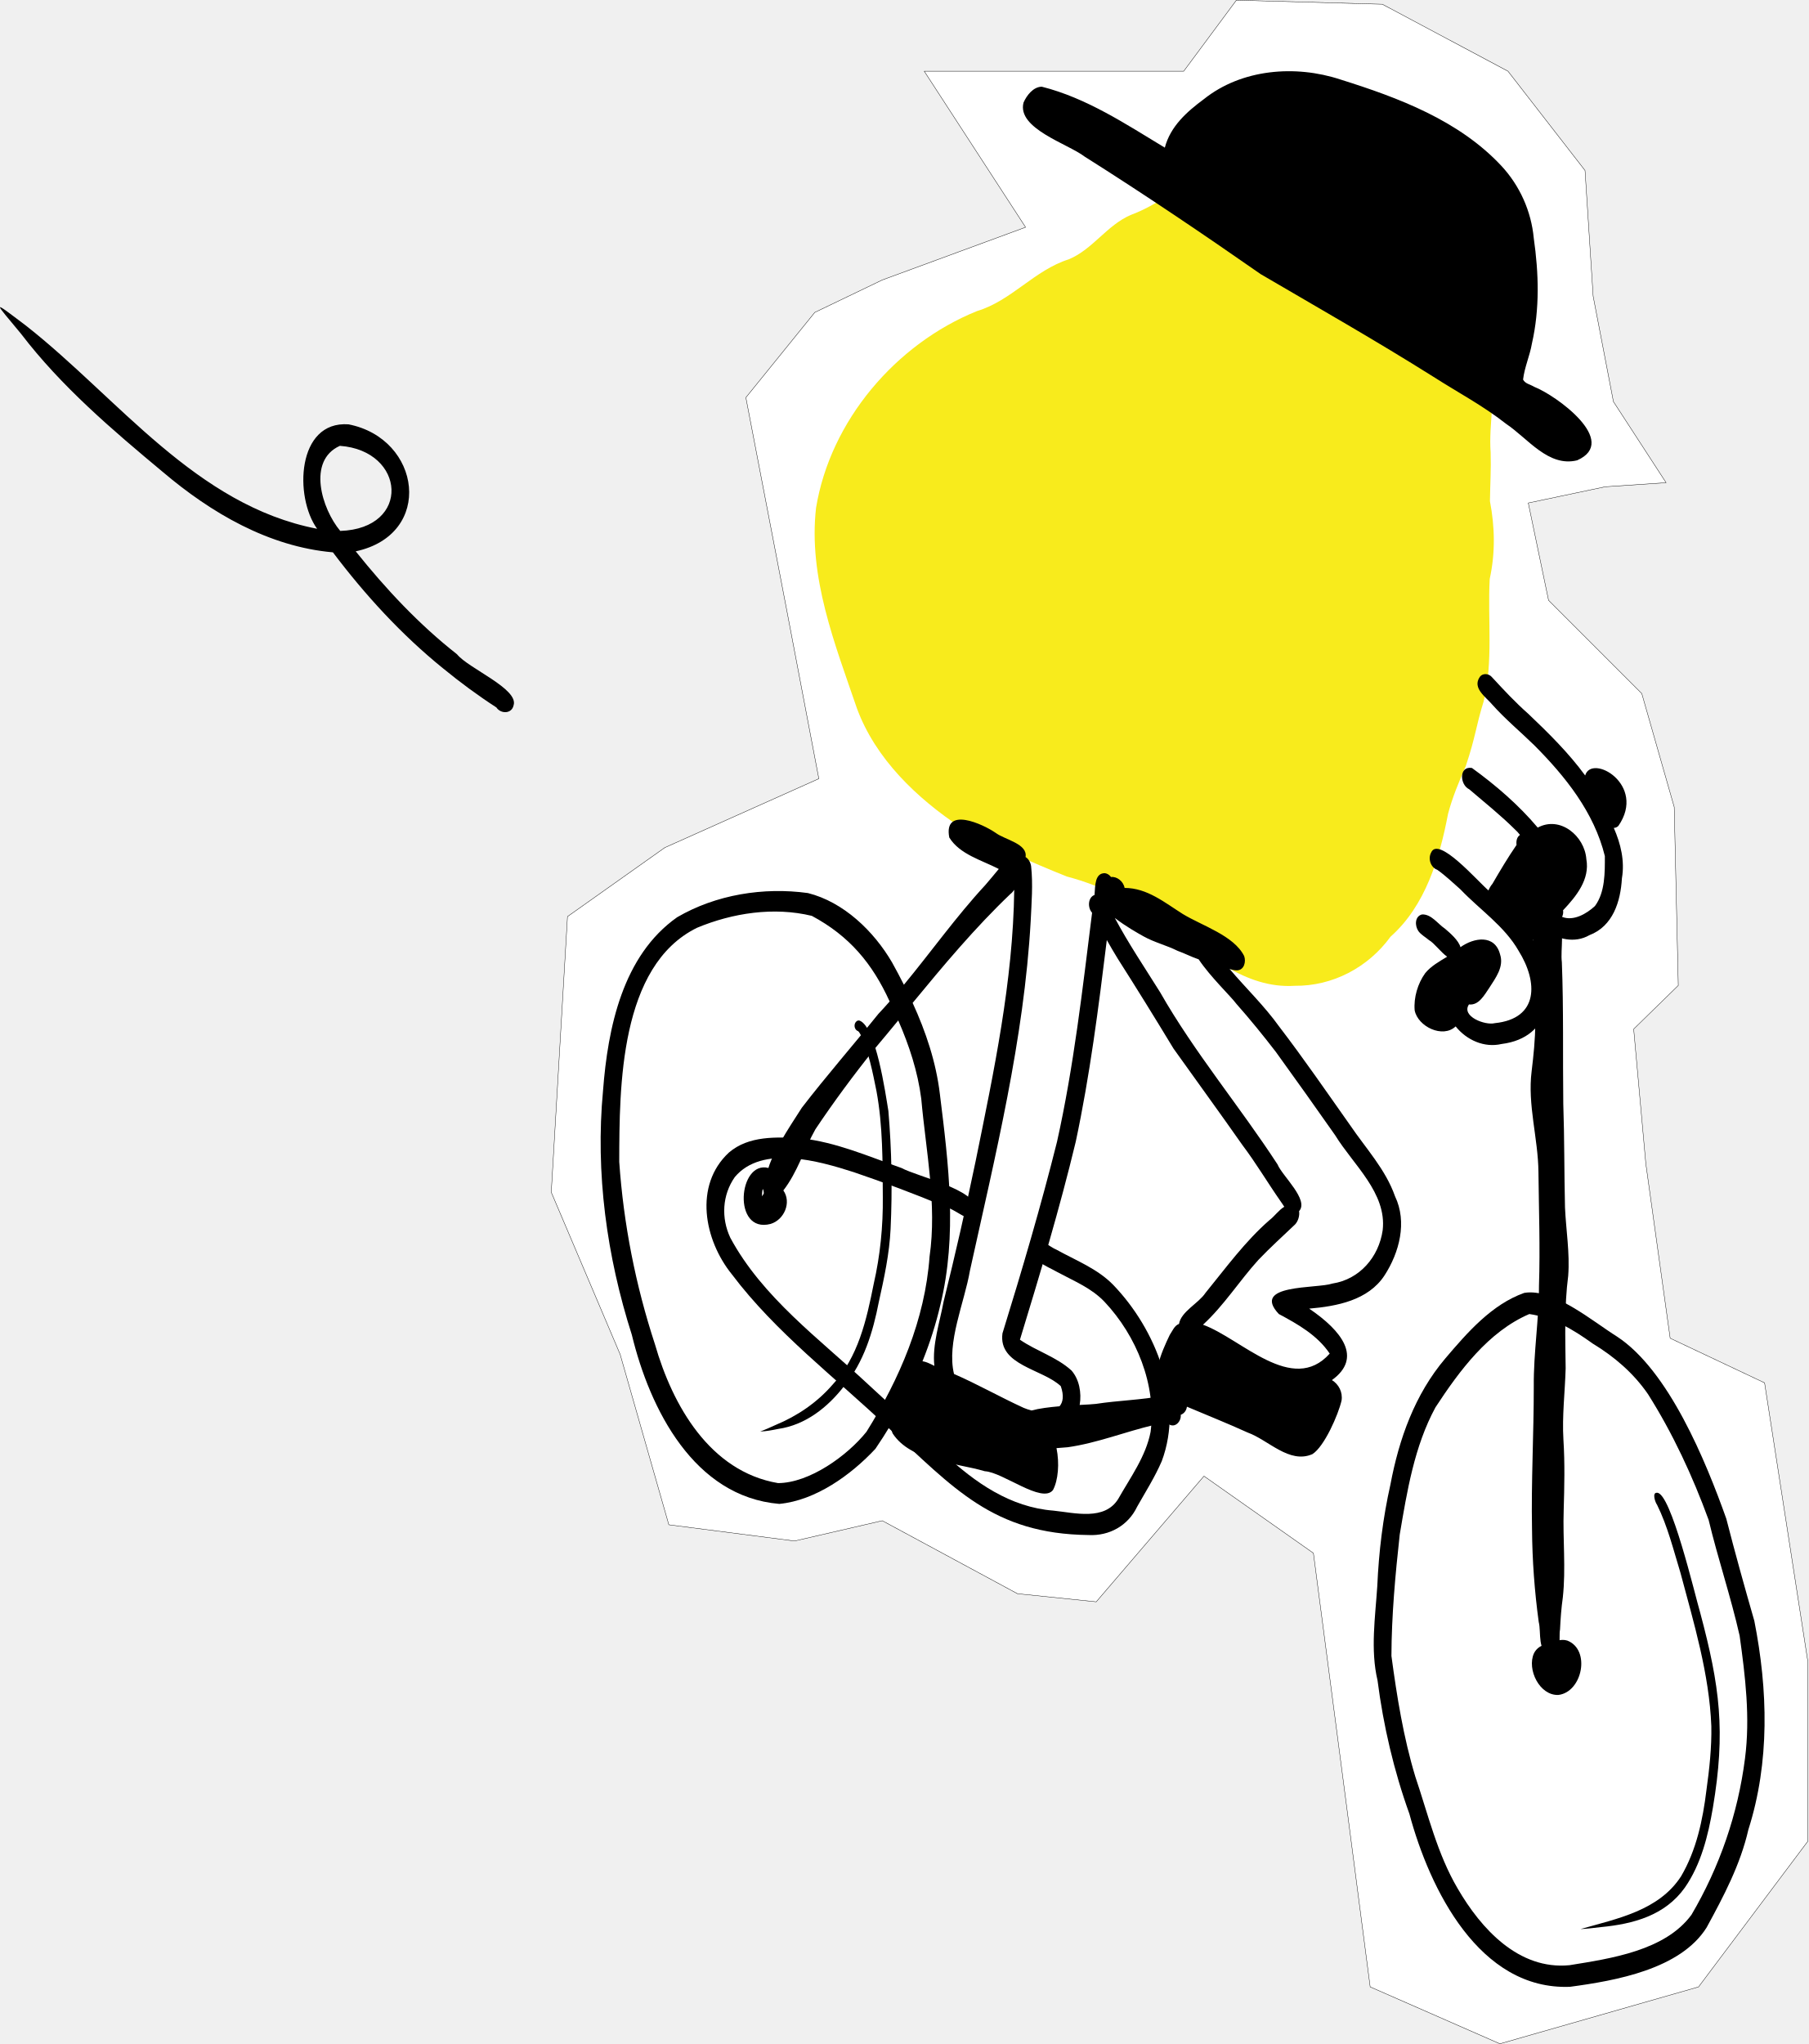
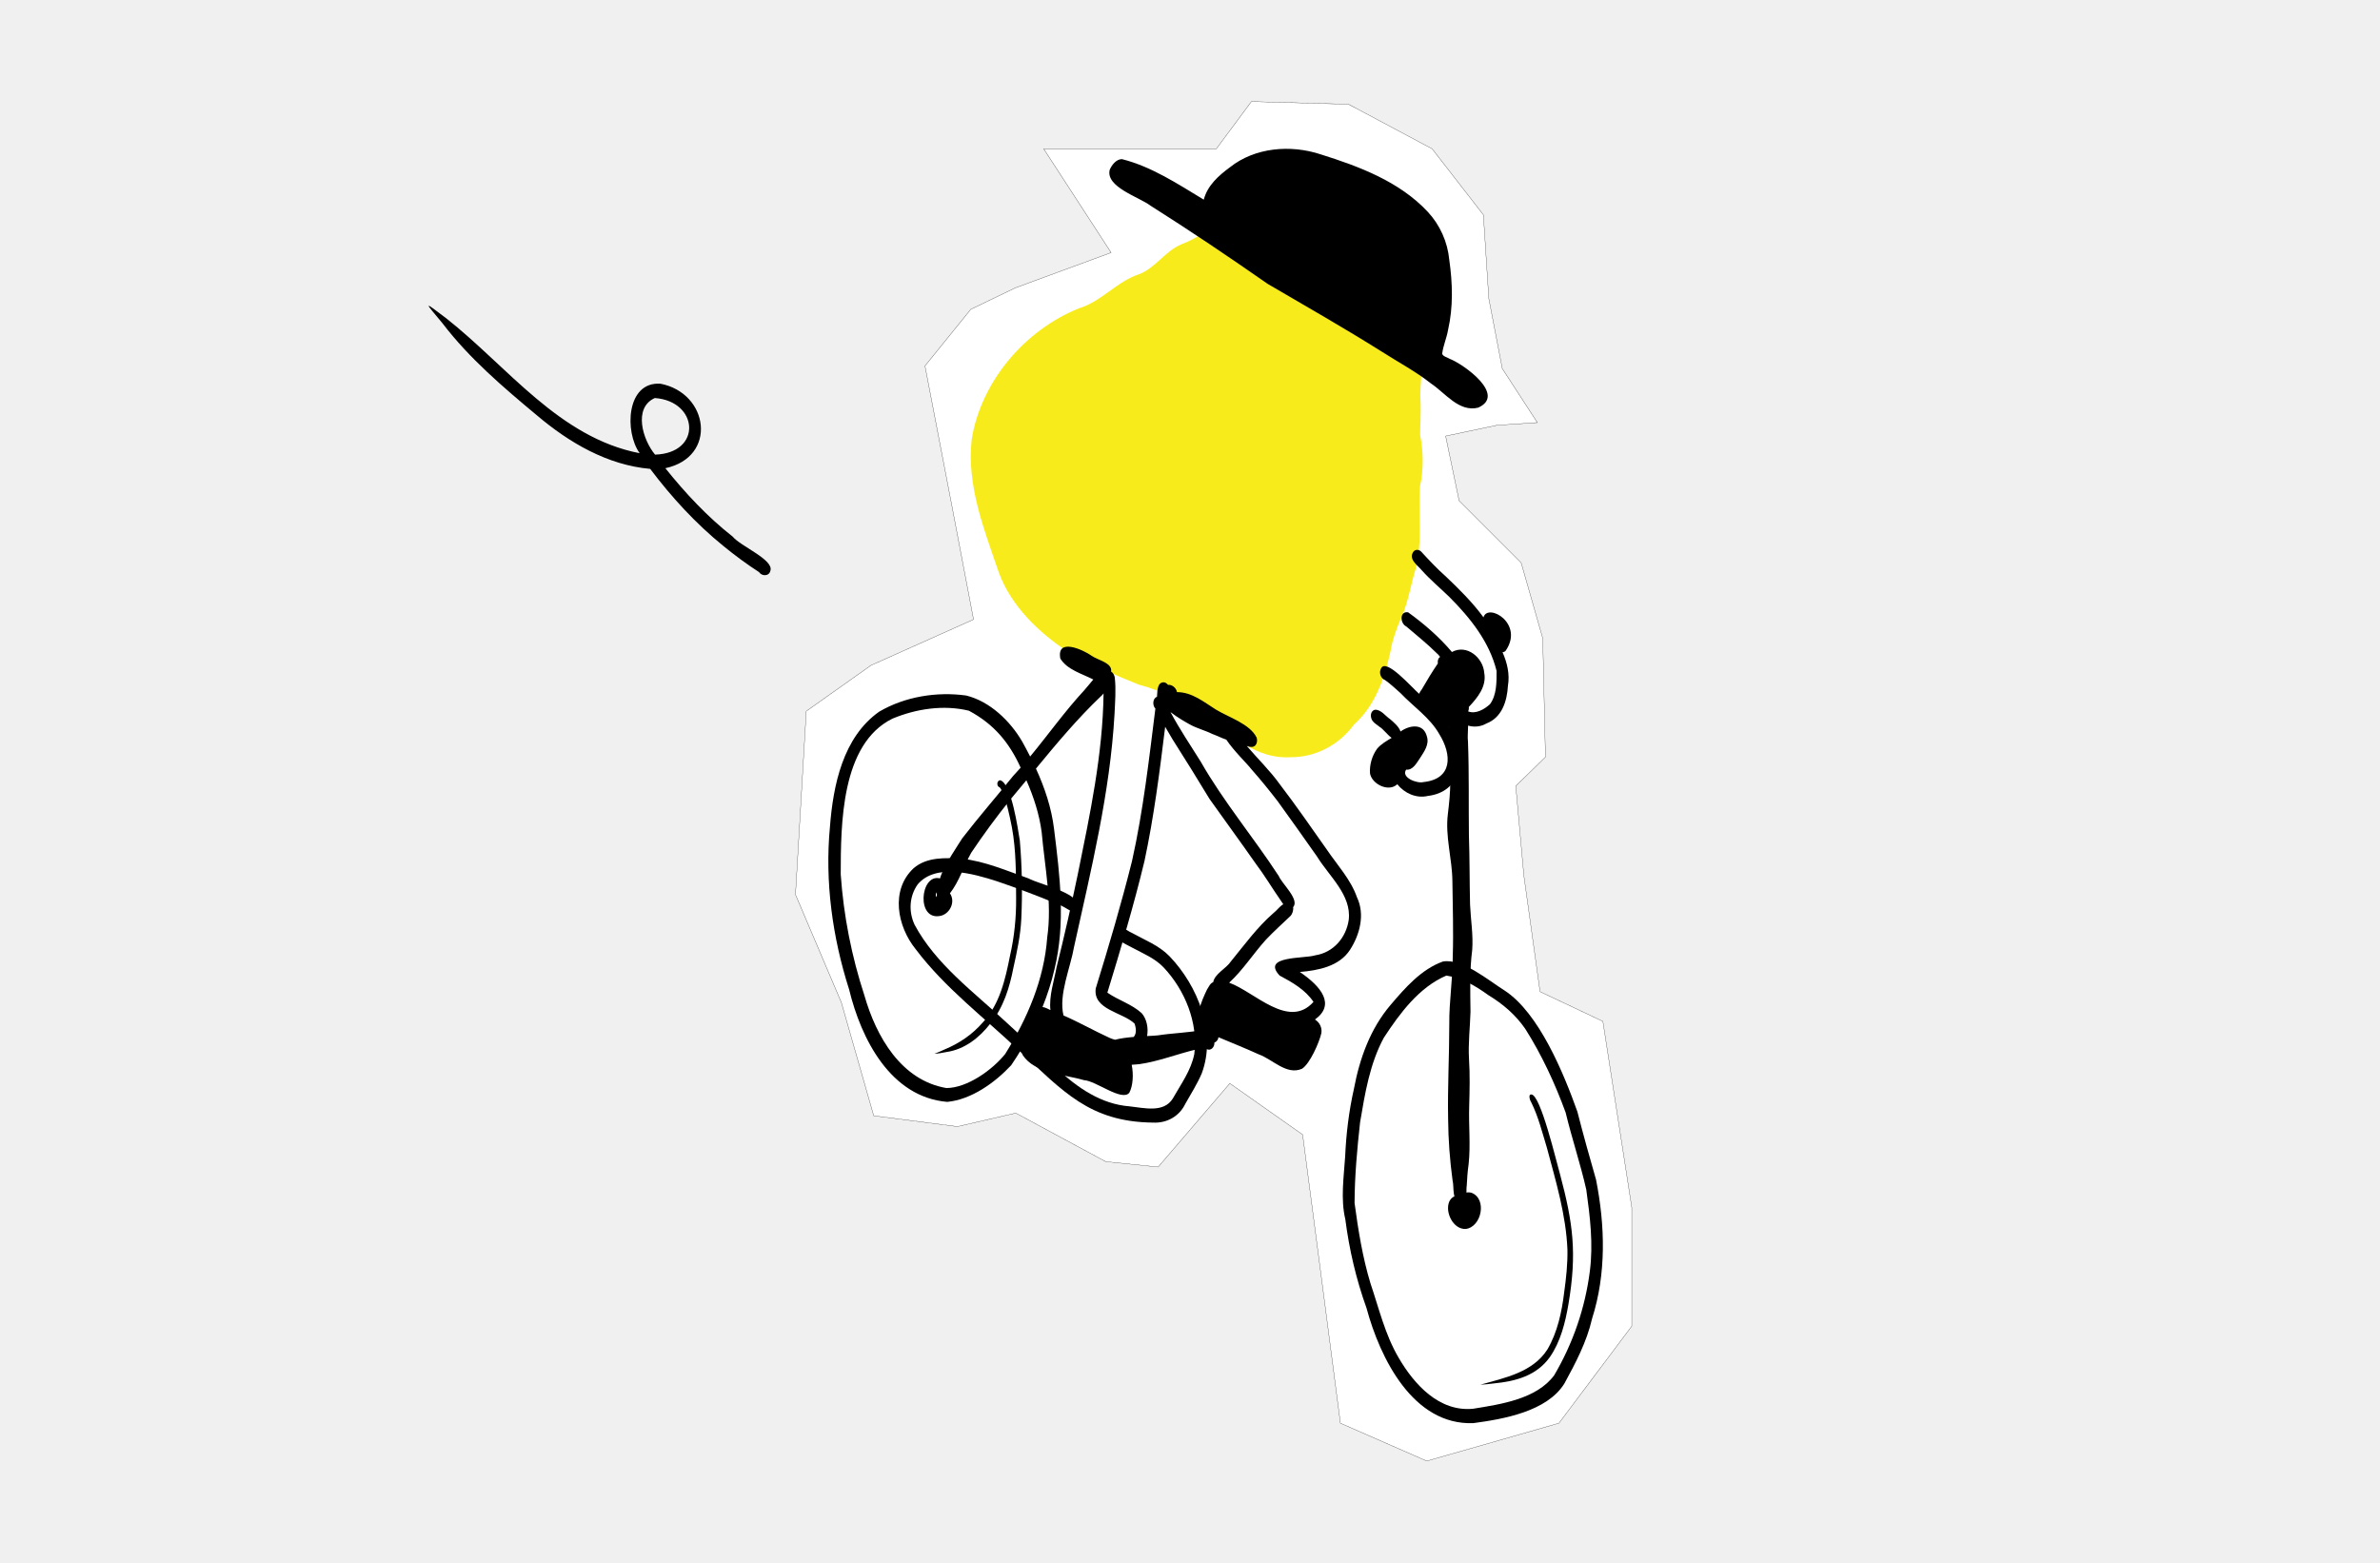
- <svg xmlns="http://www.w3.org/2000/svg" width="100%" height="100%" viewBox="0 0 5010 5662" version="1.1" xml:space="preserve" style="fill-rule:evenodd;clip-rule:evenodd;stroke-linecap:round;stroke-linejoin:round;stroke-miterlimit:1.5;">
-   <path d="M4178.079,197.281l213.406,274.958l22.463,348.188l56.159,292.029l146.015,224.638l-168.478,11.232l-213.406,44.928l56.159,269.565l258.333,258.333l89.855,314.493l11.232,494.203l-123.551,120.707l33.696,373.495l67.391,482.971l261.583,123.551l120.301,775l0,494.203l-303.261,404.055l-550.362,157.539l-359.42,-157.539l-67.391,-516.374l-89.855,-685.145l-303.261,-213.406l-298.453,348.188l-218.214,-22.463l-374.553,-202.174l-243.201,56.159l-348.188,-44.927l-134.783,-471.739l-190.942,-449.275l44.928,-763.768l269.565,-190.942l426.812,-190.942l-89.855,-471.739l-112.319,-584.058l190.943,-235.87l187.041,-89.855l397.016,-146.014l-280.797,-432.205l718.841,0l146.015,-196.781l404.348,11.232l348.188,185.549Z" style="fill:#fff;stroke:#000;stroke-width:1px;" />
-   <g>
-     <path d="M3586.879,2730.704c105.278,1.336 204.066,-51.02 265.826,-136.132c96.4,-85.349 135.849,-217.287 159.199,-340.021c12.128,-46.108 30.428,-89.424 49.338,-132.986c27.541,-82.281 27.43,-107.967 49.166,-178.12c27.341,-111.264 10.922,-226.51 16.986,-339.782c15.679,-71.458 14.429,-143.531 0.64,-215.338c0.569,-44.706 3.318,-89.335 1.988,-134.047c-6.13,-82.352 16.614,-165.101 -0.805,-247.305c-21.626,-129.855 -74.013,-272.333 -208.053,-320.595c-45.672,-189.224 -224.771,-368.104 -429.529,-287.479c-58.993,21.096 -107.556,58.825 -161.82,88.473c-67.644,33.666 -125.537,81.597 -196.664,107.959c-66.53,28.405 -105.587,95.515 -171.947,122.953c-95.199,30.073 -159.262,115.012 -254.054,143.298c-225.396,91.065 -406.609,303.728 -446.218,545.293c-21.8,191.559 52.157,376.821 113.054,554.75c51.57,140.525 166.399,249.771 288.828,330.885c94.393,51.496 192.966,95.504 292.752,135.457c103.617,27.302 194.514,76.326 281.651,138.038c105.124,74.377 212.225,173.422 349.661,164.699Z" style="fill:#f8eb1c;fill-rule:nonzero;" />
-     <path d="M2835.78,284.21c-18.714,71.938 123.016,114.062 169.03,149.41c165.475,104.437 327.63,213.904 488.075,325.786c159.606,93.402 320.386,184.893 476.973,283.327c67.948,43.599 139.752,81.362 203.205,131.535c59.798,39.876 116.712,120.534 196.598,100.848c118.121,-52.353 -58.054,-179.695 -118.656,-203.474c-12.677,-7.512 -25.119,-8.619 -31.19,-20.189c3.89,-34.108 18.781,-66.17 24.55,-100.043c21.9,-96.152 18.915,-194.686 5.064,-291.777c-6.976,-74.521 -38.702,-145.319 -89.68,-200.153c-117.65,-126.035 -285.171,-188.884 -446.353,-239.359c-124.425,-40.95 -273.031,-29.145 -377.635,54.264c-47.423,35.08 -92.966,75.392 -108.528,134.586c-108.26,-65.398 -216.99,-137.638 -340.811,-168.795c-23.678,0.268 -42.022,24.147 -50.642,44.035Z" style="fill-rule:nonzero;" />
-     <path d="M3948.83,2695.471c-20.861,28.776 -32.397,67.948 -29.346,103.296c8.821,44.874 77.741,78.412 113.526,44.438c30.15,37.697 79.182,59.966 127.242,48.697c139.684,-17.004 159.237,-156.454 100.043,-263.07c-3.89,-8.787 -8.216,-17.272 -12.878,-25.456c9.794,-10.262 20.324,-19.821 31.694,-28.272c35.114,27.3 84.112,38.568 124.324,15.427c65.432,-24.851 86.595,-93.503 90.25,-157.627c8.217,-48.093 -3.32,-95.851 -22.537,-139.55c4.461,-0.068 8.854,-1.745 12.678,-5.501c79.115,-114.297 -74.219,-201.26 -91.96,-139.718c-45.78,-62.548 -102.089,-118.153 -157.863,-171.076c-35.516,-31.257 -67.679,-65.868 -99.774,-100.579c-8.418,-10.766 -25.791,-13.114 -34.377,-1.241c-21.431,31.056 17.037,55.371 34.745,76.701c35.919,40.212 77.506,74.689 116.04,112.285c86.561,86.795 165.912,185.933 195.76,307.172c0.1,45.88 0.839,100.009 -27.4,138.343c-23.577,21.699 -59.529,42.559 -91.122,30.05c2.717,-5.568 3.756,-11.872 2.751,-18.278c36.69,-38.804 74.655,-85.589 64.526,-141.429c-4.595,-64.325 -72.542,-121.138 -134.721,-87.567c-52.621,-62.582 -116.578,-117.684 -182.345,-165.24c-36.691,-5.869 -33.739,46.751 -7.412,59.127c42.794,36.556 87.03,71.871 126.974,111.547c4.796,4.092 9.256,9.256 13.616,14.824c-6.909,4.695 -11.269,13.818 -9.558,27.735c-23.945,34.812 -45.544,71.167 -66.773,107.69c-4.259,4.896 -8.15,11.369 -11.034,18.412c-31.424,-27.132 -138.947,-151.757 -158.835,-104.939c-9.223,16.97 -1.375,41.151 17.071,47.758c22.806,16.199 43.062,35.583 63.99,54.063c53.795,56.544 122.312,101.854 161.451,170.539c53.694,86.158 56.243,187.743 -66.203,200.187c-26.16,6.808 -93.805,-18.58 -71.502,-51.883c27.333,3.354 42.928,-26.529 56.209,-45.779c17.574,-27.702 41.453,-58.423 29.949,-93.068c-14.589,-55.673 -72.072,-46.618 -109.635,-19.787c-5.568,-19.351 -28.91,-39.172 -42.928,-51.178c-20.056,-13.315 -37.696,-40.648 -63.588,-39.474c-20.391,5.098 -20.223,31.392 -10.195,45.98c7.579,10.498 19.553,16.635 29.245,24.986c14.656,8.116 33.034,33.873 50.541,46.114c-21.733,13.28 -44.269,25.555 -60.636,45.343Z" style="fill-rule:nonzero;" />
-     <path d="M4298.246,4584.243c31.327,-5.332 19.677,-47.42 23.945,-70.229c1.417,-29.913 3.569,-59.626 7.781,-89.277c8.704,-80.147 -0.317,-160.779 2.379,-241.17c1.855,-65.163 3.437,-130.377 -0.736,-195.491c-3.968,-66.039 4.33,-131.689 6.174,-197.638c-0.976,-85.711 -3.924,-171.327 7.072,-256.63c4.759,-63.254 -6.078,-126.012 -8.895,-189.082c-2.271,-95.897 -1.447,-191.861 -4.758,-287.723c-1.629,-130.584 1.134,-261.134 -3.949,-391.689c-4.65,-35.706 10.539,-94.162 -13.922,-120.799c-21.423,-19.374 -46.011,9.748 -35.645,32.328c0.952,66.136 1.094,132.302 3.821,198.421c-32.872,-4.069 -27.196,38.401 -27.942,59.919c-0.096,44.167 -4.711,88.036 -9.998,131.87c-11.889,93.495 18.059,186.231 18.838,279.858c1.156,104.754 4.963,209.553 1.488,314.262c0.154,93.572 -15.32,186.168 -14.421,279.704c0.085,131.821 -7.427,263.532 -4.859,395.309c0.644,85.842 6.958,171.347 18.507,256.4c7.785,29.979 -5.369,85.216 35.12,91.655Z" style="fill-rule:nonzero;" />
-     <path d="M4284.478,2730.269c5.982,-47.877 33.514,-197.165 -27.304,-213.064c-27.714,-1.894 -31.332,37.836 -13.836,52.852c5.135,55.232 16.938,110.031 41.067,160.277c0.038,0 0.068,-0.027 0.073,-0.065Z" style="fill-rule:nonzero;" />
-     <path d="M4317.806,4695.08c66.25,-8.091 90.095,-125.099 24.481,-150.618c-19.274,-5.975 -37.133,3.65 -54.371,11.075c-16.283,-0.373 -30.994,9.952 -37.995,24.31c-20.084,44.289 15.603,117.594 67.885,115.233Z" style="fill-rule:nonzero;" />
-     <path d="M4322.551,4611.332c22.203,-25.129 -19.291,-84.974 -44.267,-49.331c-16.048,23.734 18.952,74.398 44.267,49.331Z" style="fill-rule:nonzero;" />
-     <path d="M3855.091,4587.031c0.369,-112.251 10.732,-224.77 23.007,-336.35c20.257,-119.763 40.413,-244.255 98.936,-352.146c66.304,-101.251 146.359,-209.778 260.119,-258.576c65.734,9.558 121.44,42.828 175.469,81.731c60.3,36.523 113.357,82.067 153.469,140.456c68.786,108.83 123.688,227.319 167.856,348.189c25.857,107.623 61.474,212.898 85.857,320.688c15.729,112.72 29.614,226.547 14.857,340.173c-19.486,153.032 -70.128,299.995 -148.271,432.837c-72.81,99.372 -223.361,121.138 -337.791,139.651c-140.859,13.851 -245.127,-100.713 -309.989,-212.36c-56.612,-96.287 -81.798,-204.982 -117.282,-309.755c-33.034,-109.165 -51.044,-221.751 -66.237,-334.538Zm-39.172,-193.714c-5.6,86.125 -19.418,176.71 0.671,261.493c16.266,126.068 45.243,250.192 88.305,369.821c56.209,208.403 193.814,488.677 444.777,478.952c126.47,-16.936 305.864,-48.495 378.607,-164.167c47.188,-86.527 93.638,-174.262 115.705,-271.052c59.764,-187.342 54.297,-387.495 16.501,-578.659c-27.065,-93.939 -53.359,-188.08 -77.607,-282.823c-56.913,-159.807 -159.74,-410.904 -302.879,-504.575c-67.512,-42.089 -175.638,-134.62 -256.899,-120.937c-90.183,31.927 -158.03,110.238 -218.565,181.372c-84.515,99.539 -128.383,222.757 -152.228,349.597c-20.827,92.296 -32.23,186.504 -36.389,280.979Z" style="fill-rule:nonzero;" />
-     <path d="M3088.688,2542.773c29.714,23.107 64.728,42.727 79.954,51.178c29.949,16.668 63.487,24.65 94.006,39.91c19.016,6.707 38.468,16.936 58.356,23.611c32.733,48.864 88.339,101.485 104.671,123.419c38.099,43.062 74.32,87.667 109.367,133.178c55.27,76.5 110.004,153.402 164.167,230.672c49.904,81.53 143.574,159.673 131.635,263.036c-10.665,74.118 -63.722,136.163 -139.316,147.733c-42.995,14.69 -226.882,0.738 -148.404,84.415c52.923,28.238 107.12,59.026 140.959,109.635c-103.699,115.739 -244.725,-41.621 -351.073,-80.021c58.222,-53.359 100.781,-121.541 153.536,-179.595c32.398,-34.141 67.579,-65.6 101.519,-98.098c8.35,-8.686 13.28,-24.415 11.134,-36.857c28.508,-31.291 -47.12,-98.165 -59.563,-129.321c-105.208,-161.518 -230.068,-309.755 -325.617,-477.376c-42.56,-68.015 -87.534,-134.687 -125.331,-205.519Zm-119.998,1253.639c-41.251,-37.629 -97.628,-54.029 -142.837,-85.353c55.505,-181.606 110.171,-363.615 154.575,-548.308c39.34,-184.356 63.185,-371.664 86.092,-558.805c9.726,17.305 19.754,34.41 30.117,51.313c52.621,82.536 104.034,165.709 154.743,249.419c62.515,87.802 129.49,179.561 190.729,267.028c38.065,50.374 70.06,104.671 106.214,156.387c3.22,4.293 6.439,9.591 9.927,14.723c-15.293,9.022 -26.897,26.227 -40.815,36.791c-68.048,59.294 -120.937,132.406 -177.683,201.964c-19.117,28.876 -67.209,51.178 -73.247,85.756c-12.811,4.728 -18.278,19.686 -25.589,30.418c-22.169,46.316 -60.368,128.718 -15.428,168.092c-62.883,12.342 -126.504,13.347 -189.287,23.04c-7.747,1.039 -24.281,1.811 -44.873,2.917c5.869,-34.007 -1.543,-71.435 -22.639,-95.381Zm-394.671,-19.955c-6.641,-3.086 -12.678,-4.896 -18.178,-5.634c20.424,-50.843 37.193,-103.062 49.535,-156.219c47.288,-194.082 22.873,-388.702 -1.375,-584.092c-10.464,-87.969 -38.702,-172.049 -75.427,-252.404c85.957,-104.37 172.585,-208.001 270.717,-301.571c3.857,-2.851 7.579,-6.942 10.732,-11.705c-3.22,253.813 -56.512,503.602 -106.952,751.546c-27.132,130.361 -56.745,260.186 -88.807,389.44c-10.262,56.008 -32.062,119.495 -25.489,177.75c-4.796,-2.583 -9.726,-4.963 -14.756,-7.11Zm-462.552,-462.552c-0.537,-6.942 0.301,-13.885 1.811,-20.659c1.476,2.683 2.683,6.406 2.783,9.156c-0.1,-0.638 -0.167,-1.275 -0.268,-1.912c0.067,1.308 0.167,2.616 0.268,3.924c-0.033,0.671 -0.067,1.308 -0.1,1.946c-1.677,2.415 -3.119,4.896 -4.494,7.546Zm-395.812,-95.616c0.47,-208.303 0.872,-542.673 215.48,-648.284c98.835,-41.185 213.199,-58.523 318.172,-33.002c104.001,55.706 167.621,131.804 215.546,237.145c-10.229,11.638 -20.659,23.141 -31.29,34.443c-70.128,87.098 -143.81,171.345 -212.059,259.951c-10.598,18.043 -77.271,113.391 -92.497,166.783c-83.677,-21.8 -100.781,182.747 5.936,155.045c37.629,-11.235 58.691,-59.463 35.416,-92.832c39.44,-50.843 57.45,-113.693 88.707,-169.232c50.742,-75.828 105.342,-149.645 162.457,-220.947c22.571,-26.729 44.873,-53.694 67.142,-80.691c30.351,69.322 54.029,141.563 63.755,216.888c12.912,145.018 43.934,292.248 23.006,437.467c-12.677,174.764 -82.804,337.925 -174.831,485.156c-53.157,66.404 -157.93,141.73 -244.96,142.099c-188.75,-32.196 -292.315,-214.842 -341.011,-384.476c-53.795,-164.234 -87.065,-333.097 -98.97,-505.514Zm-44.873,-197.537c-21.599,227.654 10.262,459.466 79.786,676.824c50.005,206.089 172.216,448.333 408.523,468.321c100.713,-9.491 198.811,-80.256 266.289,-152.564c14.555,-21.396 28.607,-43.297 41.989,-65.633c0.671,7.714 2.516,15.394 5.836,23.074c50.944,77.438 172.686,80.156 255.323,104.638c50.105,2.549 158.465,90.786 188.851,52.151c14.522,-27.4 18.311,-73.883 9.759,-116.174c10.43,-0.604 20.827,-1.442 31.257,-2.482c81.463,-11.57 158.935,-42.828 238.922,-61.676c13.851,-0.335 27.702,-0.838 41.587,-1.576c17.674,10.33 34.175,-8.887 32.464,-26.461c10.397,-4.125 15.797,-12.912 17.104,-22.537c56.176,23.778 112.888,46.315 168.393,71.603c57.35,20.559 115.269,87.735 179.226,59.798c33.135,-20.76 71.838,-109.501 80.826,-148.472c3.656,-23.308 -7.915,-45.075 -26.663,-56.678c85.42,-61.542 27.836,-136.264 -63.017,-197.906c76.566,-6.607 163.395,-22.873 208.604,-91.86c41.285,-63.621 63.454,-148.069 29.178,-219.404c-26.026,-74.387 -81.094,-132.944 -124.694,-197.303c-64.896,-91.759 -128.55,-184.491 -196.933,-273.701c-40.647,-56.679 -91.691,-105.577 -136.8,-158.768c6.976,2.549 14.086,4.159 21.532,3.958c19.216,-1.409 24.382,-24.047 19.049,-39.441c-28.34,-57.047 -116.946,-84.18 -170.137,-116.644c-49.971,-31.392 -98.501,-72.14 -161.215,-72.241c-3.488,-18.882 -22.169,-32.397 -37.597,-30.15c-4.192,-5.635 -10.027,-9.793 -16.97,-10.732c-28.071,-0.202 -26.763,34.276 -28.742,60.334c-18.512,6.674 -19.653,35.516 -6.774,49.301c-26.629,212.294 -50.576,425.627 -97.227,634.601c-44.672,178.42 -96.756,354.896 -151.087,530.566c-12.107,88.976 111.68,98.534 161.618,146.292c9.089,26.227 6.272,44.237 -3.487,55.639c-28.206,2.414 -56.646,5.97 -77.607,11.705c-7.412,-1.912 -14.757,-4.361 -21.766,-7.312c-65.096,-29.748 -127.51,-65.365 -193.009,-93.906c-21.062,-86.93 29.111,-198.342 44.135,-286.244c70.462,-319.648 149.813,-640.637 168.326,-968.368c2.347,-50.441 6.607,-101.184 1.207,-151.557c-1.308,-9.793 -6.741,-20.659 -15.461,-25.757c6.439,-36.523 -56.578,-47.858 -81.53,-66.036c-36.69,-25.723 -146.459,-75.593 -129.791,11.94c28.91,46.852 89.043,62.346 137.17,87.198c-12.509,15.561 -26.596,31.727 -37.227,44.371c-80.96,87.466 -149.881,184.725 -225.642,276.317c-10.531,-20.861 -21.531,-41.486 -32.8,-61.81c-50.474,-86.595 -134.285,-167.42 -233.155,-192.171c-122.781,-16.937 -254.685,4.192 -362.274,66.974c-151.087,106.247 -192.104,306.535 -205.351,479.959Z" style="fill-rule:nonzero;" />
-     <path d="M3015.838,4252.129c57.722,3.032 109.963,-26.185 134.826,-78.708c23.514,-41.536 49.17,-82.055 68.123,-125.969c62.559,-167.509 -15.588,-364.847 -134.462,-488.207c-43.804,-45.071 -103.394,-67.632 -157.357,-97.597c-19.749,-7.871 -40.282,-31.854 -62.619,-19.99c-34.443,40.426 38.197,66.257 65.636,82.338c45.25,24.422 94.311,44.079 130.259,82.162c88.571,94.098 144.174,230.139 127.603,360.123c-13.25,68.424 -56.041,126.282 -89.752,185.921c-37.71,60.725 -120.04,38.577 -179.207,32.346c-119.649,-9.157 -217.73,-77.816 -302.984,-157.251c-71.986,-62.14 -140.184,-128.582 -210.586,-192.503c-134.963,-126.168 -292.921,-240.804 -381.998,-406.287c-25.581,-54.648 -22.385,-118.104 12.519,-167.97c75.598,-90.191 233.804,-44.311 330.111,-13.395c83.762,28.519 166.721,59.432 248.378,93.542c23.547,7.25 42.569,21.816 63.623,32.425c14.724,2.414 25.187,-11.202 24.722,-24.958c2.079,-53.061 -160.217,-88.625 -204.885,-112.683c-91.045,-31.983 -181.798,-71.928 -278.497,-82.299c-67.992,-3.837 -144.97,-7.634 -199.913,39.574c-97.813,90.996 -68.381,242.494 8.411,337.324c122.07,161.85 285.848,284.963 431.968,423.675c181.583,166.936 290.928,295.478 556.084,298.385Z" style="fill-rule:nonzero;" />
-     <path d="M1422.906,1953.955c15.088,-45.634 -125.185,-102.371 -156.696,-141.522c-105.247,-82.567 -197.205,-180.921 -280.666,-285.209c218.158,-46.77 181.596,-312.459 -20.034,-351.782c-143.297,-10.142 -150.438,201.335 -86.92,289.323c-335.952,-64.859 -549.976,-360.682 -805.615,-561.91c-100.832,-76.412 -88.758,-67.836 -14.994,21.397c111.716,146.235 252.461,265.971 393.197,383.201c133.852,113.452 293.309,206.88 471.174,222.55c89.08,117.953 189.915,228.15 304.955,321.232c47.355,38.814 96.559,75.21 148.006,108.428c11.802,18.16 42.447,18.405 47.594,-5.709Zm-480.206,-483.248c-51.003,-60.796 -92.523,-194.695 -1.036,-235.73c182.364,13.25 198.588,229.254 1.036,235.73Z" style="fill-rule:nonzero;" />
-     <path d="M2156.119,3958.226c75.678,-10.904 137.285,-59.882 182.914,-118.956c54.413,-66.31 79.641,-149.62 95.752,-232.482c14.961,-67.178 29.421,-133.982 32.701,-202.736c5.079,-108.8 3.11,-218.147 -6.137,-326.658c-8.269,-49.948 -34.167,-232.496 -79.487,-250.123c-7.311,-2.381 -13.046,4.863 -13.985,11.302c-1.14,7.445 2.382,15.192 9.625,17.875c3.057,2.168 4.513,6.068 6.585,9.116c23.208,49.332 33.458,103.726 44.258,156.796c17.851,96.778 16.963,195.497 17.572,293.556c0.875,80.392 -7.265,162.35 -25.189,240.397c-19.831,99.392 -42.933,203.87 -114.448,279.749c-42.753,49.2 -97.319,86.289 -157.271,111.101c-14.136,6.462 -28.343,12.892 -42.86,18.211c16.136,-0.403 33.634,-3.866 49.969,-7.147Z" style="fill-rule:nonzero;" />
-     <path d="M4435.61,5338.171c90.013,-8.678 177.386,-32.067 232.488,-109.463c44.944,-64.642 64.512,-144.402 77.599,-221.081c35.657,-211.379 19.561,-335.866 -35.342,-541.099c-14.031,-46.966 -81.295,-334.507 -119.766,-331.453c-14.043,-0.77 -4.442,27.087 0.404,33.196c29.545,59.838 45.486,125.126 64.924,188.668c37.16,139.44 79.686,279.45 85.484,424.523c1.1,59.408 -5.378,118.503 -13.541,177.268c-10.006,82.277 -27.835,166.504 -70.215,238.568c-61.383,95.206 -177.436,117.52 -278.812,146.344c18.335,-0.768 38.039,-3.276 56.778,-5.47Z" style="fill-rule:nonzero;" />
+ <svg xmlns="http://www.w3.org/2000/svg" width="100%" height="100%" viewBox="0 0 9442 6200" version="1.1" xml:space="preserve" style="fill-rule:evenodd;clip-rule:evenodd;stroke-linecap:round;stroke-linejoin:round;stroke-miterlimit:1.5;">
+   <clipPath id="_clip1">
+     <rect x="1700.58" y="402.505" width="4773.738" height="5394.991" />
+   </clipPath>
+   <g clip-path="url(#_clip1)">
+     <path d="M5681.629,590.482l203.342,261.991l21.404,331.768l53.511,278.257l139.129,214.044l-160.533,10.702l-203.342,42.809l53.511,256.853l246.15,246.15l85.618,299.662l10.702,470.897l-117.725,115.015l32.107,355.882l64.213,460.195l249.247,117.725l114.628,738.452l0,470.897l-288.96,385.001l-524.408,150.11l-342.47,-150.11l-64.213,-492.023l-85.618,-652.835l-288.96,-203.342l-284.379,331.768l-207.923,-21.404l-356.89,-192.64l-231.732,53.511l-331.768,-42.808l-128.427,-449.493l-181.938,-428.088l42.809,-727.75l256.853,-181.938l406.684,-181.938l-85.618,-449.493l-107.022,-556.515l181.938,-224.747l178.22,-85.618l378.293,-139.128l-267.555,-411.823l684.942,0l139.129,-187.501l385.28,10.702l331.768,176.799Z" style="fill:#fff;stroke:#000;stroke-width:0.95px;" />
+     <g>
+       <path d="M5118.309,3004.434c100.313,1.273 194.443,-48.614 253.29,-129.712c91.854,-81.324 129.443,-207.04 151.691,-323.986c11.556,-43.934 28.993,-85.207 47.011,-126.715c26.242,-78.401 26.136,-102.875 46.847,-169.72c26.052,-106.017 10.407,-215.828 16.185,-323.759c14.94,-68.088 13.749,-136.762 0.61,-205.183c0.542,-42.598 3.162,-85.122 1.894,-127.726c-5.841,-78.468 15.831,-157.315 -0.767,-235.643c-20.606,-123.731 -70.523,-259.49 -198.242,-305.476c-43.518,-180.301 -214.171,-350.745 -409.273,-273.922c-56.211,20.101 -102.484,56.051 -154.189,84.301c-64.454,32.078 -119.617,77.749 -187.39,102.868c-63.393,27.065 -100.608,91.011 -163.838,117.155c-90.71,28.655 -151.751,109.588 -242.073,136.54c-214.767,86.771 -387.434,289.405 -425.175,519.578c-20.772,182.525 49.697,359.051 107.723,528.589c49.138,133.898 158.552,237.992 275.207,315.281c89.942,49.068 183.866,91 278.946,129.069c98.731,26.014 185.341,72.727 268.369,131.528c100.167,70.87 202.217,165.244 333.172,156.932l0.001,0Z" style="fill:#f8eb1c;fill-rule:nonzero;" />
+       <path d="M4402.63,673.312c-17.831,68.546 117.215,108.683 161.059,142.364c157.672,99.512 312.18,203.817 465.058,310.423c152.079,88.997 305.277,176.174 454.48,269.966c64.744,41.543 133.162,77.525 193.622,125.332c56.978,37.996 111.208,114.85 187.327,96.092c112.551,-49.884 -55.316,-171.221 -113.06,-193.879c-12.079,-7.158 -23.934,-8.213 -29.719,-19.237c3.707,-32.5 17.895,-63.05 23.392,-95.325c20.867,-91.618 18.023,-185.505 4.825,-278.017c-6.647,-71.007 -36.877,-138.466 -85.451,-190.714c-112.102,-120.091 -271.723,-179.977 -425.304,-228.071c-118.557,-39.019 -260.155,-27.771 -359.826,51.705c-45.187,33.426 -88.582,71.837 -103.41,128.239c-103.155,-62.314 -206.757,-131.147 -324.739,-160.835c-22.561,0.255 -40.04,23.008 -48.254,41.958l-0,-0.001Z" style="fill-rule:nonzero;" />
+       <path d="M5463.191,2970.862c-19.877,27.419 -30.869,64.744 -27.962,98.425c8.405,42.758 74.075,74.714 108.172,42.342c28.728,35.919 75.448,57.138 121.242,46.401c133.097,-16.202 151.728,-149.076 95.325,-250.664c-3.707,-8.373 -7.829,-16.457 -12.271,-24.256c9.332,-9.778 19.366,-18.886 30.199,-26.939c33.458,26.013 80.145,36.749 118.461,14.699c62.346,-23.679 82.511,-89.094 85.994,-150.194c7.83,-45.825 -3.163,-91.331 -21.474,-132.969c4.251,-0.065 8.436,-1.663 12.08,-5.242c75.384,-108.907 -70.719,-191.769 -87.623,-133.129c-43.621,-59.598 -97.275,-112.581 -150.418,-163.008c-33.841,-29.783 -64.487,-62.762 -95.069,-95.836c-8.021,-10.258 -24.575,-12.496 -32.756,-1.182c-20.42,29.591 16.234,52.76 33.106,73.084c34.225,38.316 73.851,71.167 110.568,106.99c82.479,82.702 158.088,177.165 186.528,292.686c0.095,43.716 0.799,95.293 -26.108,131.819c-22.465,20.676 -56.722,40.552 -86.825,28.633c2.589,-5.305 3.579,-11.312 2.621,-17.416c34.96,-36.974 71.134,-81.553 61.483,-134.759c-4.378,-61.292 -69.121,-115.425 -128.368,-83.438c-50.139,-59.631 -111.08,-112.134 -173.746,-157.448c-34.961,-5.592 -32.148,44.546 -7.062,56.339c40.776,34.832 82.926,68.482 120.986,106.287c4.57,3.899 8.82,8.82 12.974,14.125c-6.583,4.474 -10.738,13.166 -9.107,26.427c-22.816,33.17 -43.396,67.811 -63.624,102.612c-4.058,4.665 -7.766,10.833 -10.514,17.544c-29.942,-25.853 -132.395,-144.6 -151.345,-99.99c-8.788,16.17 -1.31,39.21 16.266,45.506c21.731,15.435 41.031,33.905 60.972,51.513c51.258,53.877 116.544,97.051 153.837,162.497c51.162,82.095 53.591,178.889 -63.081,190.747c-24.926,6.487 -89.381,-17.704 -68.13,-49.436c26.044,3.196 40.904,-25.278 53.558,-43.62c16.745,-26.396 39.498,-55.668 28.537,-88.679c-13.901,-53.048 -68.673,-44.42 -104.465,-18.854c-5.305,-18.438 -27.547,-37.325 -40.904,-48.765c-19.11,-12.687 -35.918,-38.731 -60.589,-37.612c-19.429,4.858 -19.269,29.912 -9.714,43.812c7.222,10.003 18.631,15.851 27.866,23.808c13.965,7.733 31.476,32.276 48.158,43.939c-20.708,12.654 -42.181,24.35 -57.777,43.205l-0.003,-0.002Z" style="fill-rule:nonzero;" />
+       <path d="M5796.129,4770.563c29.85,-5.081 18.749,-45.184 22.816,-66.917c1.35,-28.502 3.401,-56.814 7.414,-85.067c8.294,-76.367 -0.302,-153.197 2.267,-229.797c1.768,-62.09 3.275,-124.229 -0.701,-186.272c-3.781,-62.925 4.126,-125.479 5.883,-188.318c-0.93,-81.669 -3.739,-163.248 6.738,-244.528c4.535,-60.271 -5.791,-120.07 -8.476,-180.165c-2.164,-91.375 -1.379,-182.813 -4.534,-274.155c-1.552,-124.426 1.081,-248.819 -3.763,-373.218c-4.431,-34.022 10.042,-89.721 -13.265,-115.102c-20.413,-18.46 -43.841,9.288 -33.964,30.803c0.907,63.017 1.042,126.063 3.641,189.064c-31.322,-3.877 -25.913,36.59 -26.624,57.093c-0.091,42.084 -4.489,83.884 -9.527,125.651c-11.328,89.086 17.207,177.449 17.95,266.66c1.101,99.814 4.729,199.671 1.418,299.442c0.147,89.159 -14.598,177.389 -13.741,266.514c0.081,125.605 -7.077,251.104 -4.63,376.667c0.614,81.794 6.63,163.267 17.634,244.309c7.418,28.565 -5.116,81.197 33.464,87.333l0,0.002Z" style="fill-rule:nonzero;" />
+       <path d="M5783.01,3004.019c5.7,-45.619 31.934,-187.867 -26.016,-203.016c-26.407,-1.805 -29.854,36.052 -13.184,50.36c4.893,52.627 16.139,104.842 39.13,152.719c0.036,0 0.065,-0.026 0.07,-0.062Z" style="fill-rule:nonzero;" />
+       <path d="M5814.766,4876.173c63.126,-7.709 85.846,-119.2 23.327,-143.515c-18.365,-5.693 -35.382,3.478 -51.807,10.553c-15.515,-0.355 -29.532,9.483 -36.203,23.164c-19.137,42.2 14.867,112.048 64.684,109.799Z" style="fill-rule:nonzero;" />
+       <path d="M5819.288,4796.375c21.156,-23.944 -18.381,-80.967 -42.179,-47.005c-15.291,22.615 18.058,70.89 42.179,47.005Z" style="fill-rule:nonzero;" />
+       <path d="M5373.872,4773.22c0.352,-106.957 10.226,-214.17 21.922,-320.488c19.302,-114.115 38.507,-232.736 94.27,-335.539c63.177,-96.476 139.457,-199.885 247.852,-246.382c62.634,9.107 115.713,40.808 167.194,77.877c57.456,34.801 108.011,78.197 146.232,133.832c65.542,103.698 117.855,216.599 159.94,331.769c24.638,102.548 58.575,202.858 81.808,305.565c14.987,107.404 28.217,215.863 14.156,324.131c-18.567,145.815 -66.821,285.848 -141.279,412.425c-69.376,94.686 -212.828,115.425 -321.861,133.065c-134.216,13.198 -233.567,-95.964 -295.37,-202.345c-53.942,-91.746 -77.941,-195.315 -111.751,-295.148c-31.476,-104.017 -48.637,-211.294 -63.113,-318.762Zm-37.325,-184.579c-5.336,82.064 -18.502,168.377 0.639,249.161c15.499,120.123 43.109,238.393 84.141,352.381c53.558,198.575 184.674,465.632 423.802,456.366c120.506,-16.137 291.44,-46.208 360.753,-156.425c44.963,-82.447 89.222,-166.044 110.249,-258.27c56.946,-178.507 51.736,-369.221 15.723,-551.371c-25.789,-89.509 -50.843,-179.21 -73.947,-269.486c-54.229,-152.271 -152.207,-391.527 -288.596,-480.78c-64.328,-40.104 -167.355,-128.272 -244.784,-115.234c-85.93,30.421 -150.578,105.039 -208.258,172.819c-80.529,94.845 -122.329,212.252 -145.049,333.111c-19.845,87.943 -30.71,177.709 -34.673,267.729l0.001,-0.001Z" style="fill-rule:nonzero;" />
+       <path d="M4643.611,2825.365c28.313,22.017 61.676,40.712 76.184,48.765c28.537,15.882 60.493,23.488 89.573,38.028c18.119,6.391 36.654,16.137 55.604,22.498c31.189,46.56 84.173,96.699 99.735,117.599c36.302,41.031 70.815,83.533 104.209,126.898c52.664,72.892 104.816,146.168 156.425,219.794c47.551,77.685 136.803,152.143 125.427,250.632c-10.162,70.623 -60.717,129.742 -132.746,140.766c-40.967,13.997 -216.183,0.703 -141.406,80.434c50.427,26.906 102.068,56.242 134.312,104.465c-98.809,110.281 -233.184,-39.658 -334.517,-76.247c55.476,-50.843 96.028,-115.809 146.296,-171.126c30.87,-32.531 64.392,-62.506 96.732,-93.472c7.956,-8.276 12.654,-23.264 10.609,-35.119c27.164,-29.815 -44.898,-93.536 -56.754,-123.222c-100.247,-153.901 -219.218,-295.148 -310.262,-454.864c-40.553,-64.808 -83.406,-128.335 -119.421,-195.827Zm-114.339,1194.52c-39.306,-35.854 -93.024,-51.481 -136.101,-81.328c52.887,-173.042 104.976,-346.468 147.286,-522.451c37.485,-175.662 60.205,-354.137 82.032,-532.453c9.267,16.489 18.822,32.787 28.697,48.893c50.139,78.644 99.128,157.894 147.446,237.657c59.567,83.661 123.383,171.093 181.735,254.435c36.27,47.998 66.756,99.735 101.205,149.012c3.068,4.091 6.135,9.139 9.459,14.029c-14.572,8.597 -25.629,24.99 -38.89,35.056c-64.839,56.498 -115.234,126.162 -169.304,192.44c-18.215,27.514 -64.04,48.765 -69.793,81.712c-12.207,4.505 -17.416,18.758 -24.382,28.984c-21.124,44.132 -57.521,122.648 -14.7,160.165c-59.918,11.76 -120.538,12.718 -180.361,21.953c-7.382,0.99 -23.136,1.726 -42.757,2.779c5.592,-32.403 -1.47,-68.066 -21.571,-90.883l0.001,-0.001Zm-376.059,-19.014c-6.328,-2.94 -12.08,-4.665 -17.321,-5.368c19.461,-48.445 35.439,-98.202 47.199,-148.852c45.058,-184.929 21.794,-370.372 -1.31,-556.547c-9.971,-83.821 -36.877,-163.935 -71.87,-240.501c81.903,-99.448 164.446,-198.192 257.95,-287.349c3.675,-2.717 7.222,-6.615 10.226,-11.153c-3.068,241.844 -53.847,479.853 -101.908,716.104c-25.853,124.213 -54.069,247.916 -84.619,371.075c-9.778,53.367 -30.55,113.86 -24.287,169.368c-4.57,-2.461 -9.267,-4.729 -14.06,-6.775l0,-0.001Zm-440.739,-440.739c-0.512,-6.615 0.287,-13.23 1.726,-19.685c1.406,2.556 2.556,6.104 2.652,8.724c-0.095,-0.608 -0.159,-1.215 -0.255,-1.822c0.064,1.246 0.159,2.493 0.255,3.739c-0.031,0.639 -0.064,1.246 -0.095,1.854c-1.598,2.301 -2.972,4.665 -4.282,7.19l0,-0.001Zm-377.146,-91.107c0.448,-198.48 0.831,-517.082 205.318,-617.712c94.174,-39.243 203.145,-55.763 303.168,-31.446c99.097,53.079 159.716,125.588 205.381,225.962c-9.747,11.089 -19.685,22.05 -29.814,32.819c-66.821,82.991 -137.028,163.265 -202.059,247.692c-10.098,17.192 -73.627,108.044 -88.135,158.918c-79.731,-20.772 -96.028,174.129 5.656,147.733c35.854,-10.705 55.923,-56.659 33.746,-88.454c37.58,-48.445 54.741,-108.331 84.524,-161.251c48.349,-72.252 100.374,-142.588 154.796,-210.528c21.507,-25.469 42.757,-51.162 63.976,-76.886c28.92,66.053 51.481,134.887 60.748,206.66c12.303,138.179 41.862,278.466 21.921,416.837c-12.079,166.522 -78.899,321.989 -166.586,462.277c-50.65,63.273 -150.482,135.046 -233.408,135.398c-179.849,-30.678 -278.53,-204.71 -324.93,-366.345c-51.258,-156.489 -82.959,-317.389 -94.303,-481.675l0.001,0.001Zm-42.757,-188.222c-20.58,216.918 9.778,437.798 76.023,644.906c47.647,196.37 164.095,427.19 389.258,446.236c95.964,-9.043 189.435,-76.471 253.731,-145.369c13.869,-20.387 27.258,-41.255 40.009,-62.538c0.639,7.35 2.397,14.668 5.561,21.986c48.542,73.786 164.542,76.376 243.282,99.703c47.742,2.429 150.992,86.505 179.945,49.692c13.837,-26.108 17.447,-70.399 9.299,-110.695c9.938,-0.576 19.845,-1.374 29.783,-2.365c77.621,-11.024 151.44,-40.808 227.655,-58.767c13.198,-0.319 26.396,-0.798 39.626,-1.502c16.841,9.843 32.563,-8.468 30.933,-25.213c9.907,-3.93 15.052,-12.303 16.297,-21.474c53.527,22.657 107.564,44.131 160.452,68.226c54.645,19.589 109.833,83.598 170.774,56.978c31.572,-19.781 68.45,-104.337 77.014,-141.47c3.484,-22.209 -7.542,-42.949 -25.406,-54.005c81.392,-58.64 26.523,-129.838 -60.045,-188.573c72.955,-6.295 155.69,-21.794 198.767,-87.528c39.338,-60.621 60.462,-141.086 27.802,-209.057c-24.799,-70.879 -77.27,-126.675 -118.814,-187.999c-61.836,-87.432 -122.488,-175.791 -187.646,-260.794c-38.73,-54.006 -87.367,-100.598 -130.349,-151.281c6.647,2.429 13.422,3.963 20.517,3.771c18.31,-1.343 23.232,-22.913 18.151,-37.581c-27.004,-54.357 -111.431,-80.21 -162.114,-111.143c-47.614,-29.912 -93.856,-68.738 -153.612,-68.834c-3.324,-17.992 -21.124,-30.869 -35.824,-28.728c-3.994,-5.369 -9.554,-9.331 -16.17,-10.226c-26.747,-0.192 -25.501,32.66 -27.387,57.489c-17.639,6.359 -18.726,33.841 -6.455,46.976c-25.373,202.283 -48.191,405.555 -92.642,604.674c-42.565,170.006 -92.193,338.16 -143.962,505.545c-11.536,84.78 106.413,93.887 153.996,139.393c8.66,24.99 5.976,42.151 -3.323,53.015c-26.876,2.3 -53.975,5.688 -73.947,11.153c-7.062,-1.822 -14.061,-4.155 -20.74,-6.967c-62.026,-28.345 -121.497,-62.283 -183.907,-89.478c-20.069,-82.831 27.738,-188.989 42.054,-272.745c67.139,-304.574 142.748,-610.426 160.388,-922.702c2.236,-48.062 6.295,-96.412 1.15,-144.41c-1.246,-9.331 -6.423,-19.685 -14.732,-24.542c6.135,-34.801 -53.91,-45.601 -77.685,-62.922c-34.96,-24.51 -139.552,-72.028 -123.67,11.377c27.547,44.643 84.844,59.406 130.701,83.086c-11.919,14.827 -25.342,30.231 -35.471,42.279c-77.142,83.341 -142.813,176.014 -215.001,263.286c-10.034,-19.877 -20.516,-39.53 -31.253,-58.895c-48.094,-82.511 -127.952,-159.525 -222.16,-183.109c-116.991,-16.138 -242.675,3.994 -345.19,63.816c-143.962,101.237 -183.045,292.079 -195.667,457.325l0.002,-0Z" style="fill-rule:nonzero;" />
+       <path d="M4574.197,4454.111c55,2.889 104.777,-24.95 128.468,-74.996c22.405,-39.577 46.851,-78.185 64.91,-120.029c59.609,-159.61 -14.853,-347.641 -128.121,-465.184c-41.738,-42.946 -98.518,-64.443 -149.936,-92.995c-18.818,-7.5 -38.382,-30.352 -59.666,-19.047c-32.819,38.52 36.396,63.132 62.541,78.455c43.116,23.27 89.863,42 124.116,78.287c84.394,89.661 137.375,219.286 121.585,343.14c-12.625,65.197 -53.398,120.327 -85.519,177.153c-35.932,57.861 -114.379,36.758 -170.756,30.821c-114.007,-8.725 -207.462,-74.146 -288.696,-149.835c-68.591,-59.21 -133.573,-122.518 -200.655,-183.425c-128.598,-120.218 -279.107,-229.448 -363.984,-387.127c-24.375,-52.071 -21.329,-112.534 11.929,-160.049c72.033,-85.938 222.778,-42.221 314.544,-12.763c79.812,27.174 158.859,56.629 236.665,89.131c22.437,6.908 40.562,20.787 60.623,30.896c14.03,2.3 23.999,-10.674 23.556,-23.781c1.981,-50.559 -152.661,-84.446 -195.223,-107.369c-86.751,-30.475 -173.225,-68.536 -265.364,-78.418c-64.786,-3.656 -138.133,-7.274 -190.485,37.708c-93.2,86.705 -65.156,231.058 8.014,321.416c116.313,154.217 272.368,271.525 411.597,403.695c173.02,159.064 277.208,281.544 529.86,284.314l-0.003,0.002Z" style="fill-rule:nonzero;" />
+       <path d="M3056.385,2264.315c14.376,-43.482 -119.282,-97.543 -149.307,-134.848c-100.284,-78.673 -187.905,-172.389 -267.43,-271.759c207.87,-44.564 173.032,-297.724 -19.089,-335.193c-136.539,-9.664 -143.344,191.84 -82.821,275.679c-320.109,-61.8 -524.04,-343.673 -767.624,-535.411c-96.077,-72.809 -84.572,-64.637 -14.287,20.388c106.448,139.339 240.555,253.428 374.655,365.13c127.54,108.102 279.477,197.124 448.954,212.055c84.879,112.391 180.959,217.391 290.574,306.083c45.122,36.984 92.005,71.663 141.026,103.315c11.245,17.304 40.445,17.537 45.35,-5.44l-0.001,0.001Zm-457.56,-460.459c-48.598,-57.929 -88.16,-185.514 -0.987,-224.613c173.764,12.625 189.223,218.443 0.987,224.613Z" style="fill-rule:nonzero;" />
+       <path d="M3755.021,4174.068c72.109,-10.39 130.811,-57.058 174.288,-113.346c51.847,-63.183 75.885,-142.564 91.237,-221.519c14.255,-64.01 28.034,-127.664 31.159,-193.175c4.839,-103.669 2.963,-207.86 -5.848,-311.253c-7.879,-47.593 -32.556,-221.532 -75.739,-238.328c-6.966,-2.269 -12.431,4.634 -13.325,10.769c-1.086,7.094 2.27,14.476 9.171,17.032c2.913,2.066 4.3,5.782 6.274,8.686c22.114,47.006 31.88,98.834 42.171,149.402c17.009,92.214 16.163,186.278 16.743,279.712c0.834,76.601 -6.922,154.694 -24.001,229.06c-18.896,94.705 -40.908,194.256 -109.051,266.557c-40.737,46.88 -92.73,82.22 -149.854,105.862c-13.469,6.157 -27.006,12.284 -40.839,17.352c15.375,-0.384 32.048,-3.684 47.613,-6.81l0.001,-0.001Z" style="fill-rule:nonzero;" />
+       <path d="M5927.015,5488.937c85.768,-8.269 169.021,-30.555 221.524,-104.301c42.825,-61.594 61.47,-137.592 73.94,-210.655c33.975,-201.411 18.639,-320.027 -33.675,-515.582c-13.369,-44.751 -77.461,-318.732 -114.118,-315.822c-13.381,-0.734 -4.233,25.81 0.385,31.631c28.152,57.016 43.341,119.225 61.862,179.771c35.408,132.864 75.928,266.272 81.453,404.503c1.048,56.606 -5.124,112.915 -12.902,168.908c-9.534,78.397 -26.522,158.652 -66.904,227.318c-58.488,90.716 -169.068,111.978 -265.664,139.443c17.47,-0.732 36.245,-3.122 54.1,-5.212l-0.001,-0.001Z" style="fill-rule:nonzero;" />
+     </g>
  </g>
</svg>
